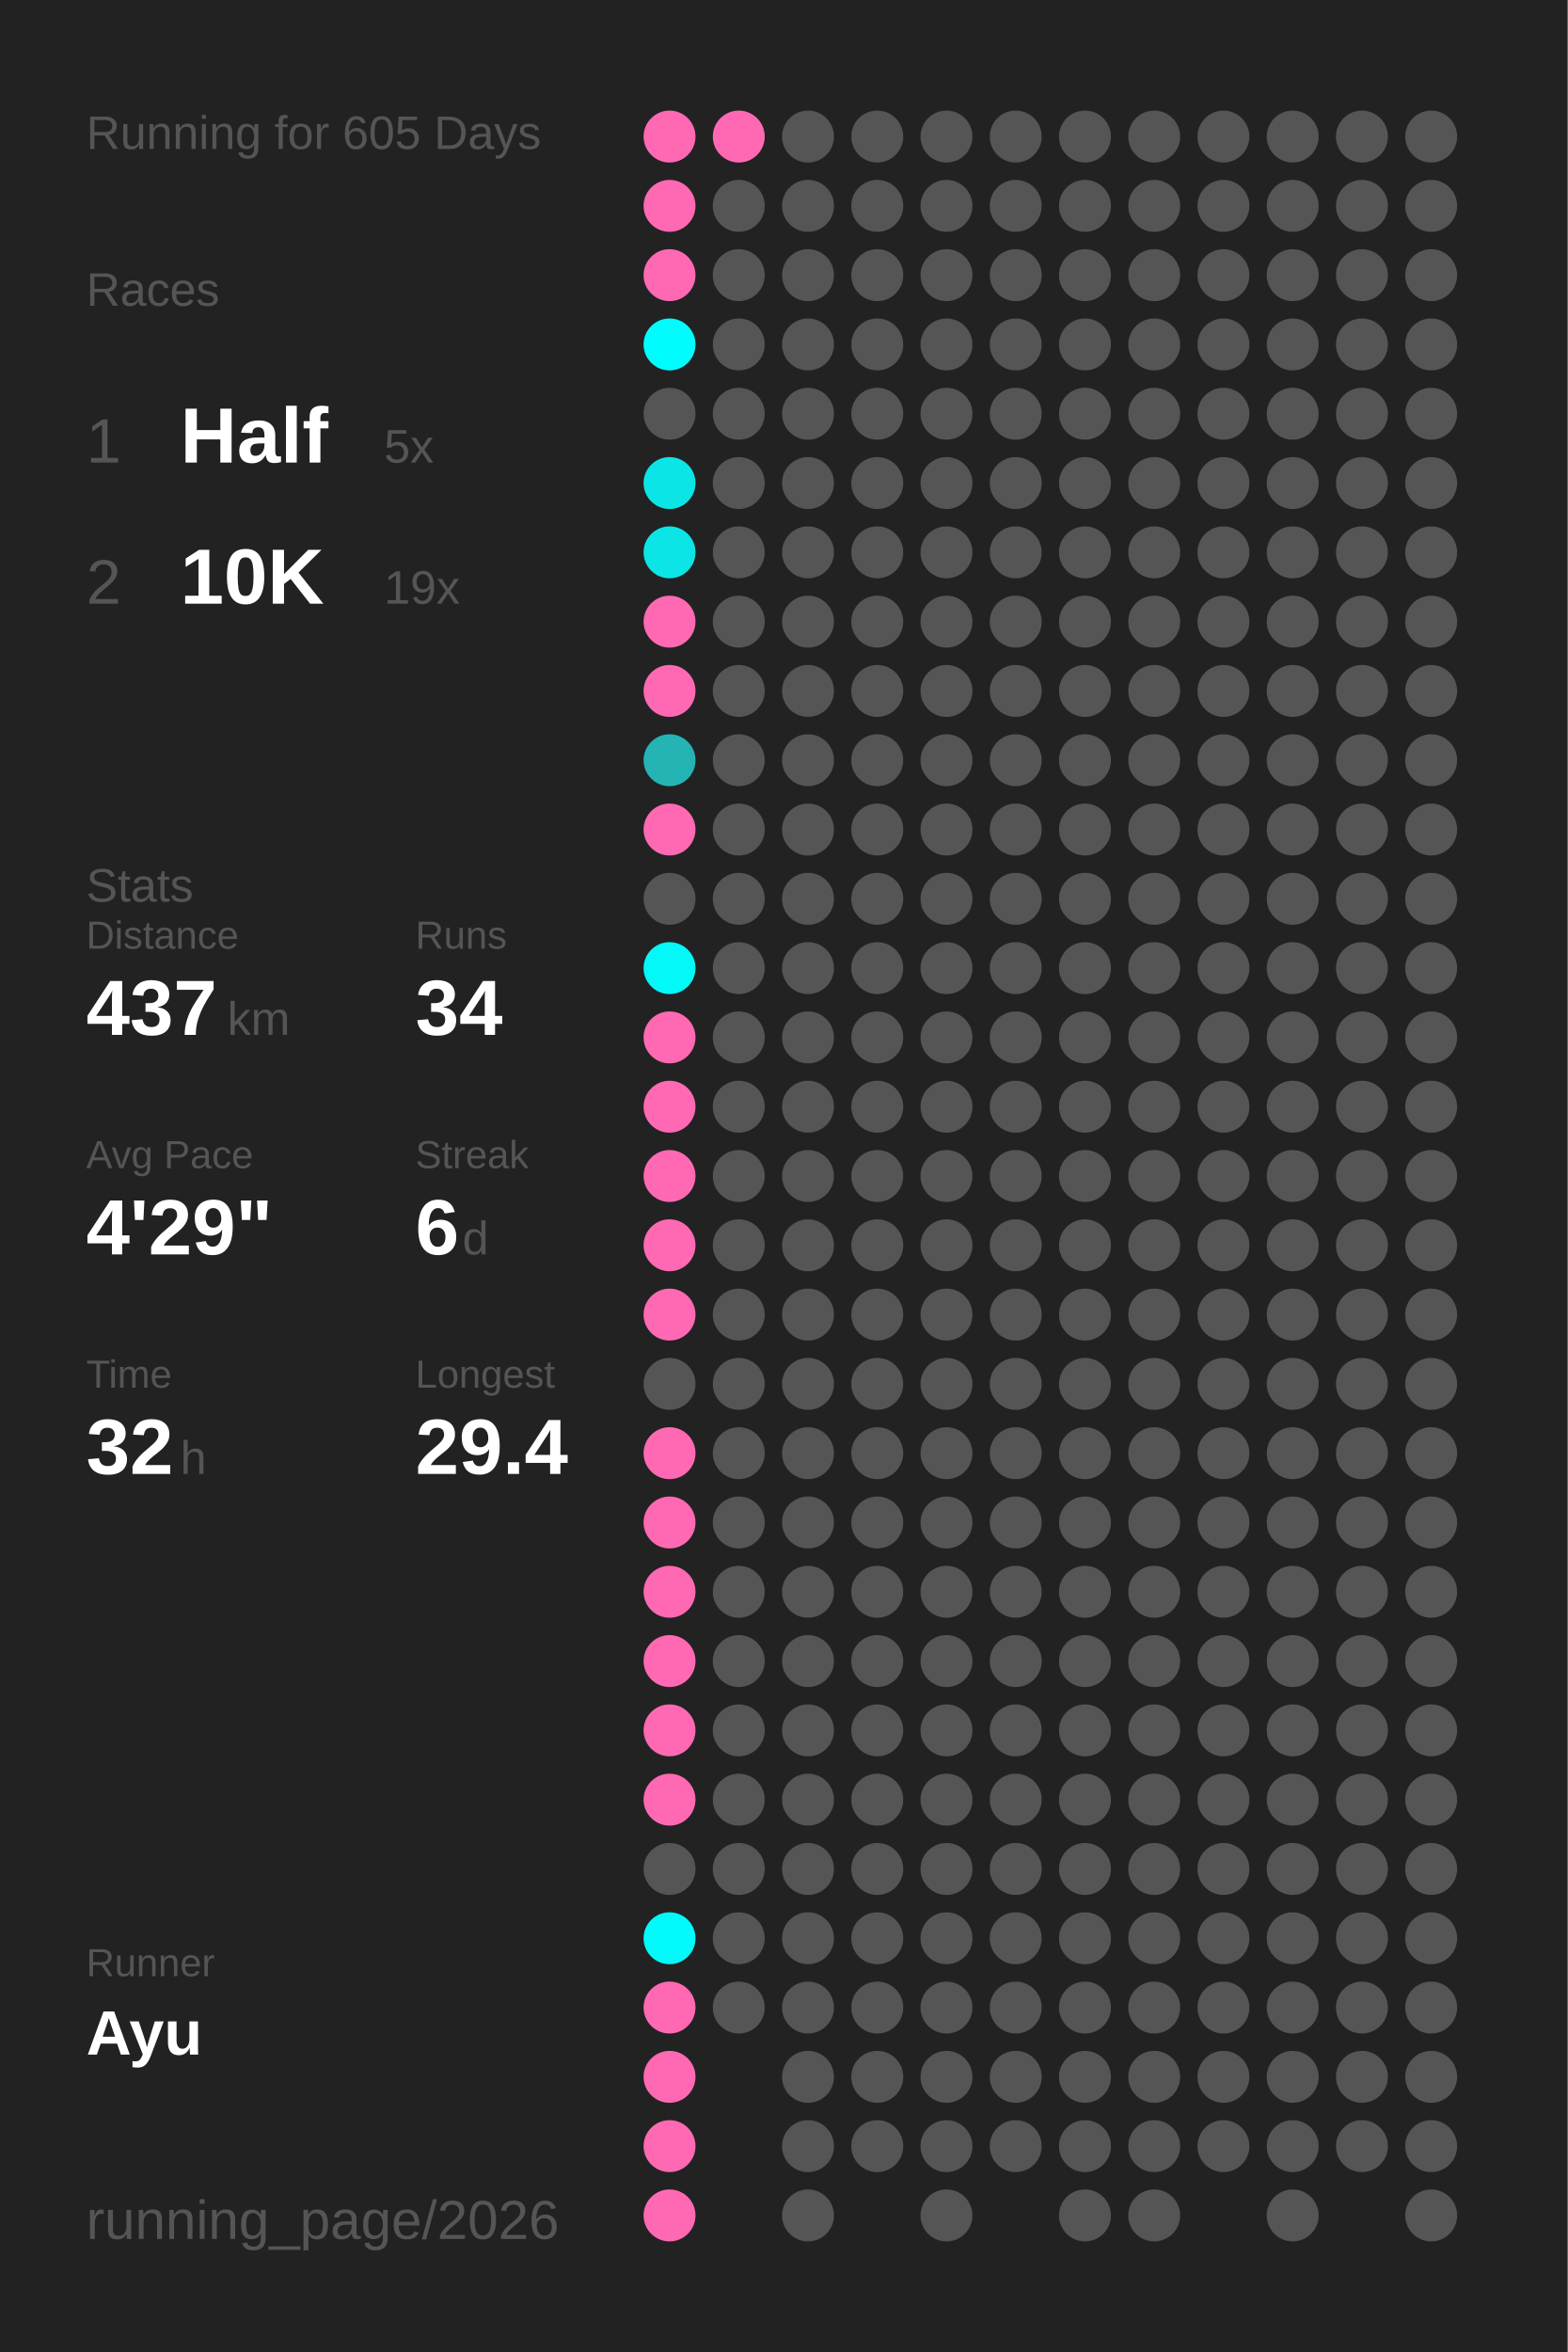
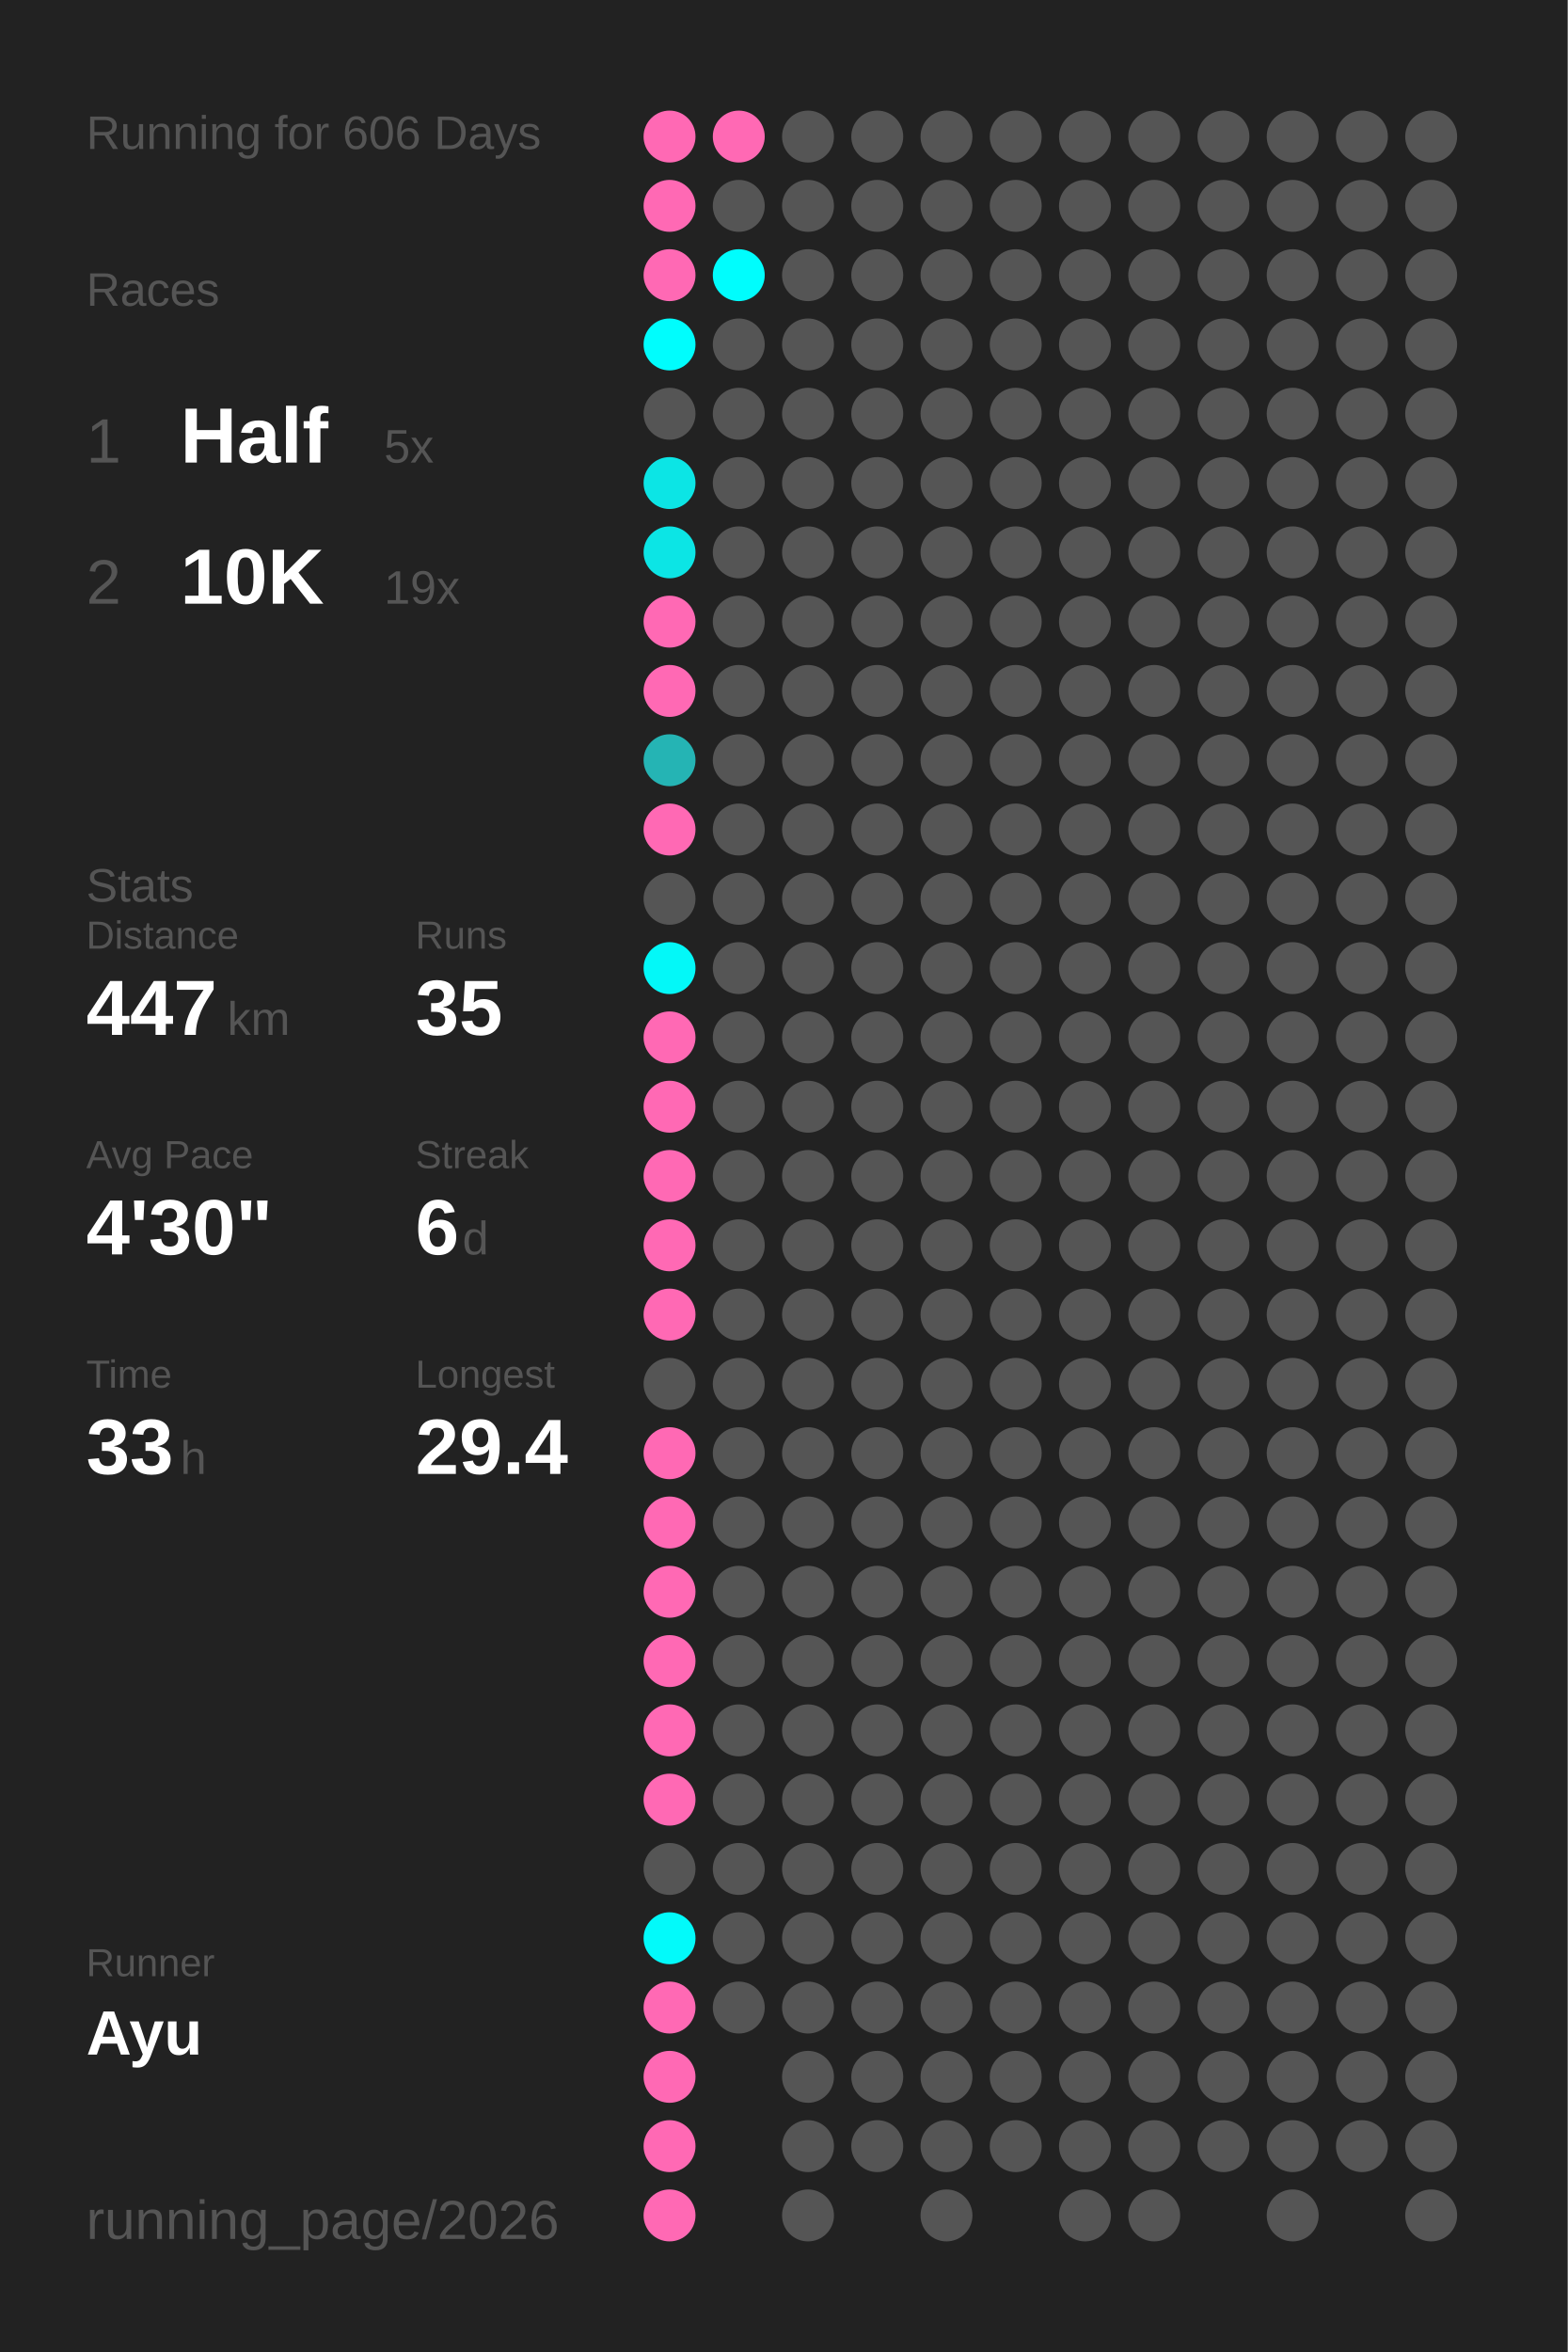
<svg xmlns="http://www.w3.org/2000/svg" baseProfile="full" height="300mm" version="1.1" viewBox="0,0,200,300" width="200mm">
  <defs />
  <rect fill="#222222" height="300" width="200" x="0" y="0" />
-   <text fill="#555555" style="font-size:6px; font-family:Arial;" x="11" y="19">Running for 605 Days</text>
+   <text fill="#555555" style="font-size:6px; font-family:Arial;" x="11" y="19">Running for 606 Days</text>
  <text fill="#555555" style="font-size:6px; font-family:Arial;" x="11" y="39">Races</text>
  <text fill="#555555" style="font-size:8px; font-family:Arial;" x="11" y="59">1</text>
  <text fill="#FFFFFF" style="font-size:10px; font-family:Arial; font-weight:bold;" x="23" y="59">Half</text>
  <text fill="#555555" style="font-size:6px; font-family:Arial;" x="49" y="59">5x</text>
  <text fill="#555555" style="font-size:8px; font-family:Arial;" x="11" y="77">2</text>
  <text fill="#FFFFFF" style="font-size:10px; font-family:Arial; font-weight:bold;" x="23" y="77">10K</text>
  <text fill="#555555" style="font-size:6px; font-family:Arial;" x="49" y="77">19x</text>
  <text fill="#555555" style="font-size:6px; font-family:Arial;" x="11" y="115">Stats</text>
  <text fill="#555555" style="font-size:5px; font-family:Arial;" x="11" y="121">Distance</text>
-   <text fill="#FFFFFF" style="font-size:10px; font-family:Arial; font-weight:bold;" x="11" y="132">437</text>
+   <text fill="#FFFFFF" style="font-size:10px; font-family:Arial; font-weight:bold;" x="11" y="132">447</text>
  <text fill="#555555" style="font-size:6px; font-family:Arial;" x="29" y="132">km</text>
  <text fill="#555555" style="font-size:5px; font-family:Arial;" x="53" y="121">Runs</text>
-   <text fill="#FFFFFF" style="font-size:10px; font-family:Arial; font-weight:bold;" x="53" y="132">34</text>
+   <text fill="#FFFFFF" style="font-size:10px; font-family:Arial; font-weight:bold;" x="53" y="132">35</text>
  <text fill="#555555" style="font-size:5px; font-family:Arial;" x="11" y="149">Avg Pace</text>
-   <text fill="#FFFFFF" style="font-size:10px; font-family:Arial; font-weight:bold;" x="11" y="160">4'29"</text>
+   <text fill="#FFFFFF" style="font-size:10px; font-family:Arial; font-weight:bold;" x="11" y="160">4'30"</text>
  <text fill="#555555" style="font-size:5px; font-family:Arial;" x="53" y="149">Streak</text>
  <text fill="#FFFFFF" style="font-size:10px; font-family:Arial; font-weight:bold;" x="53" y="160">6</text>
  <text fill="#555555" style="font-size:6px; font-family:Arial;" x="59" y="160">d</text>
  <text fill="#555555" style="font-size:5px; font-family:Arial;" x="11" y="177">Time</text>
-   <text fill="#FFFFFF" style="font-size:10px; font-family:Arial; font-weight:bold;" x="11" y="188">32</text>
+   <text fill="#FFFFFF" style="font-size:10px; font-family:Arial; font-weight:bold;" x="11" y="188">33</text>
  <text fill="#555555" style="font-size:6px; font-family:Arial;" x="23" y="188">h</text>
  <text fill="#555555" style="font-size:5px; font-family:Arial;" x="53" y="177">Longest</text>
  <text fill="#FFFFFF" style="font-size:10px; font-family:Arial; font-weight:bold;" x="53" y="188">29.4</text>
  <text fill="#555555" style="font-size:5px; font-family:Arial;" x="11" y="252.065">Runner</text>
  <text fill="#FFFFFF" style="font-size:8px; font-family:Arial; font-weight:bold;" x="11" y="262.065">Ayu</text>
  <text fill="#555555" style="font-size:7px; font-family:Arial;" x="11" y="285.581">running_page/2026</text>
  <circle cx="85.417" cy="17.419" fill="#ff69b4" r="3.312" />
  <circle cx="85.417" cy="26.258" fill="#ff69b4" r="3.312" />
  <circle cx="85.417" cy="35.097" fill="#ff69b4" r="3.312" />
  <circle cx="85.417" cy="43.935" fill="#00fdfd" r="3.312" />
  <circle cx="85.417" cy="52.774" fill="#555555" r="3.312" />
  <circle cx="85.417" cy="61.613" fill="#0ce5e5" r="3.312" />
  <circle cx="85.417" cy="70.452" fill="#0ce5e5" r="3.312" />
  <circle cx="85.417" cy="79.29" fill="#ff69b4" r="3.312" />
  <circle cx="85.417" cy="88.129" fill="#ff69b4" r="3.312" />
  <circle cx="85.417" cy="96.968" fill="#25b4b4" r="3.312" />
  <circle cx="85.417" cy="105.806" fill="#ff69b4" r="3.312" />
  <circle cx="85.417" cy="114.645" fill="#555555" r="3.312" />
  <circle cx="85.417" cy="123.484" fill="#03f8f8" r="3.312" />
  <circle cx="85.417" cy="132.323" fill="#ff69b4" r="3.312" />
  <circle cx="85.417" cy="141.161" fill="#ff69b4" r="3.312" />
  <circle cx="85.417" cy="150" fill="#ff69b4" r="3.312" />
  <circle cx="85.417" cy="158.839" fill="#ff69b4" r="3.312" />
  <circle cx="85.417" cy="167.677" fill="#ff69b4" r="3.312" />
  <circle cx="85.417" cy="176.516" fill="#555555" r="3.312" />
  <circle cx="85.417" cy="185.355" fill="#ff69b4" r="3.312" />
  <circle cx="85.417" cy="194.194" fill="#ff69b4" r="3.312" />
  <circle cx="85.417" cy="203.032" fill="#ff69b4" r="3.312" />
  <circle cx="85.417" cy="211.871" fill="#ff69b4" r="3.312" />
  <circle cx="85.417" cy="220.71" fill="#ff69b4" r="3.312" />
  <circle cx="85.417" cy="229.548" fill="#ff69b4" r="3.312" />
  <circle cx="85.417" cy="238.387" fill="#555555" r="3.312" />
  <circle cx="85.417" cy="247.226" fill="#02fafa" r="3.312" />
  <circle cx="85.417" cy="256.065" fill="#ff69b4" r="3.312" />
  <circle cx="85.417" cy="264.903" fill="#ff69b4" r="3.312" />
  <circle cx="85.417" cy="273.742" fill="#ff69b4" r="3.312" />
  <circle cx="85.417" cy="282.581" fill="#ff69b4" r="3.312" />
  <circle cx="94.25" cy="17.419" fill="#ff69b4" r="3.312" />
  <circle cx="94.25" cy="26.258" fill="#555555" r="3.312" />
-   <circle cx="94.25" cy="35.097" fill="#555555" r="3.312" />
+   <circle cx="94.25" cy="35.097" fill="#00fdfd" r="3.312" />
  <circle cx="94.25" cy="43.935" fill="#555555" r="3.312" />
  <circle cx="94.25" cy="52.774" fill="#555555" r="3.312" />
  <circle cx="94.25" cy="61.613" fill="#555555" r="3.312" />
  <circle cx="94.25" cy="70.452" fill="#555555" r="3.312" />
  <circle cx="94.25" cy="79.29" fill="#555555" r="3.312" />
  <circle cx="94.25" cy="88.129" fill="#555555" r="3.312" />
  <circle cx="94.25" cy="96.968" fill="#555555" r="3.312" />
  <circle cx="94.25" cy="105.806" fill="#555555" r="3.312" />
  <circle cx="94.25" cy="114.645" fill="#555555" r="3.312" />
  <circle cx="94.25" cy="123.484" fill="#555555" r="3.312" />
  <circle cx="94.25" cy="132.323" fill="#555555" r="3.312" />
  <circle cx="94.25" cy="141.161" fill="#555555" r="3.312" />
  <circle cx="94.25" cy="150" fill="#555555" r="3.312" />
  <circle cx="94.25" cy="158.839" fill="#555555" r="3.312" />
  <circle cx="94.25" cy="167.677" fill="#555555" r="3.312" />
  <circle cx="94.25" cy="176.516" fill="#555555" r="3.312" />
  <circle cx="94.25" cy="185.355" fill="#555555" r="3.312" />
  <circle cx="94.25" cy="194.194" fill="#555555" r="3.312" />
  <circle cx="94.25" cy="203.032" fill="#555555" r="3.312" />
  <circle cx="94.25" cy="211.871" fill="#555555" r="3.312" />
  <circle cx="94.25" cy="220.71" fill="#555555" r="3.312" />
  <circle cx="94.25" cy="229.548" fill="#555555" r="3.312" />
  <circle cx="94.25" cy="238.387" fill="#555555" r="3.312" />
  <circle cx="94.25" cy="247.226" fill="#555555" r="3.312" />
  <circle cx="94.25" cy="256.065" fill="#555555" r="3.312" />
  <circle cx="103.083" cy="17.419" fill="#555555" r="3.312" />
  <circle cx="103.083" cy="26.258" fill="#555555" r="3.312" />
  <circle cx="103.083" cy="35.097" fill="#555555" r="3.312" />
  <circle cx="103.083" cy="43.935" fill="#555555" r="3.312" />
  <circle cx="103.083" cy="52.774" fill="#555555" r="3.312" />
  <circle cx="103.083" cy="61.613" fill="#555555" r="3.312" />
  <circle cx="103.083" cy="70.452" fill="#555555" r="3.312" />
  <circle cx="103.083" cy="79.29" fill="#555555" r="3.312" />
  <circle cx="103.083" cy="88.129" fill="#555555" r="3.312" />
  <circle cx="103.083" cy="96.968" fill="#555555" r="3.312" />
  <circle cx="103.083" cy="105.806" fill="#555555" r="3.312" />
  <circle cx="103.083" cy="114.645" fill="#555555" r="3.312" />
  <circle cx="103.083" cy="123.484" fill="#555555" r="3.312" />
  <circle cx="103.083" cy="132.323" fill="#555555" r="3.312" />
  <circle cx="103.083" cy="141.161" fill="#555555" r="3.312" />
  <circle cx="103.083" cy="150" fill="#555555" r="3.312" />
  <circle cx="103.083" cy="158.839" fill="#555555" r="3.312" />
  <circle cx="103.083" cy="167.677" fill="#555555" r="3.312" />
  <circle cx="103.083" cy="176.516" fill="#555555" r="3.312" />
  <circle cx="103.083" cy="185.355" fill="#555555" r="3.312" />
  <circle cx="103.083" cy="194.194" fill="#555555" r="3.312" />
  <circle cx="103.083" cy="203.032" fill="#555555" r="3.312" />
  <circle cx="103.083" cy="211.871" fill="#555555" r="3.312" />
  <circle cx="103.083" cy="220.71" fill="#555555" r="3.312" />
  <circle cx="103.083" cy="229.548" fill="#555555" r="3.312" />
  <circle cx="103.083" cy="238.387" fill="#555555" r="3.312" />
  <circle cx="103.083" cy="247.226" fill="#555555" r="3.312" />
  <circle cx="103.083" cy="256.065" fill="#555555" r="3.312" />
  <circle cx="103.083" cy="264.903" fill="#555555" r="3.312" />
  <circle cx="103.083" cy="273.742" fill="#555555" r="3.312" />
  <circle cx="103.083" cy="282.581" fill="#555555" r="3.312" />
  <circle cx="111.917" cy="17.419" fill="#555555" r="3.312" />
  <circle cx="111.917" cy="26.258" fill="#555555" r="3.312" />
  <circle cx="111.917" cy="35.097" fill="#555555" r="3.312" />
  <circle cx="111.917" cy="43.935" fill="#555555" r="3.312" />
  <circle cx="111.917" cy="52.774" fill="#555555" r="3.312" />
  <circle cx="111.917" cy="61.613" fill="#555555" r="3.312" />
  <circle cx="111.917" cy="70.452" fill="#555555" r="3.312" />
  <circle cx="111.917" cy="79.29" fill="#555555" r="3.312" />
  <circle cx="111.917" cy="88.129" fill="#555555" r="3.312" />
  <circle cx="111.917" cy="96.968" fill="#555555" r="3.312" />
  <circle cx="111.917" cy="105.806" fill="#555555" r="3.312" />
  <circle cx="111.917" cy="114.645" fill="#555555" r="3.312" />
  <circle cx="111.917" cy="123.484" fill="#555555" r="3.312" />
  <circle cx="111.917" cy="132.323" fill="#555555" r="3.312" />
  <circle cx="111.917" cy="141.161" fill="#555555" r="3.312" />
  <circle cx="111.917" cy="150" fill="#555555" r="3.312" />
  <circle cx="111.917" cy="158.839" fill="#555555" r="3.312" />
  <circle cx="111.917" cy="167.677" fill="#555555" r="3.312" />
  <circle cx="111.917" cy="176.516" fill="#555555" r="3.312" />
  <circle cx="111.917" cy="185.355" fill="#555555" r="3.312" />
  <circle cx="111.917" cy="194.194" fill="#555555" r="3.312" />
  <circle cx="111.917" cy="203.032" fill="#555555" r="3.312" />
  <circle cx="111.917" cy="211.871" fill="#555555" r="3.312" />
  <circle cx="111.917" cy="220.71" fill="#555555" r="3.312" />
  <circle cx="111.917" cy="229.548" fill="#555555" r="3.312" />
  <circle cx="111.917" cy="238.387" fill="#555555" r="3.312" />
  <circle cx="111.917" cy="247.226" fill="#555555" r="3.312" />
  <circle cx="111.917" cy="256.065" fill="#555555" r="3.312" />
  <circle cx="111.917" cy="264.903" fill="#555555" r="3.312" />
  <circle cx="111.917" cy="273.742" fill="#555555" r="3.312" />
  <circle cx="120.75" cy="17.419" fill="#555555" r="3.312" />
  <circle cx="120.75" cy="26.258" fill="#555555" r="3.312" />
  <circle cx="120.75" cy="35.097" fill="#555555" r="3.312" />
  <circle cx="120.75" cy="43.935" fill="#555555" r="3.312" />
  <circle cx="120.75" cy="52.774" fill="#555555" r="3.312" />
  <circle cx="120.75" cy="61.613" fill="#555555" r="3.312" />
  <circle cx="120.75" cy="70.452" fill="#555555" r="3.312" />
  <circle cx="120.75" cy="79.29" fill="#555555" r="3.312" />
  <circle cx="120.75" cy="88.129" fill="#555555" r="3.312" />
  <circle cx="120.75" cy="96.968" fill="#555555" r="3.312" />
  <circle cx="120.75" cy="105.806" fill="#555555" r="3.312" />
  <circle cx="120.75" cy="114.645" fill="#555555" r="3.312" />
  <circle cx="120.75" cy="123.484" fill="#555555" r="3.312" />
  <circle cx="120.75" cy="132.323" fill="#555555" r="3.312" />
  <circle cx="120.75" cy="141.161" fill="#555555" r="3.312" />
  <circle cx="120.75" cy="150" fill="#555555" r="3.312" />
  <circle cx="120.75" cy="158.839" fill="#555555" r="3.312" />
  <circle cx="120.75" cy="167.677" fill="#555555" r="3.312" />
  <circle cx="120.75" cy="176.516" fill="#555555" r="3.312" />
  <circle cx="120.75" cy="185.355" fill="#555555" r="3.312" />
  <circle cx="120.75" cy="194.194" fill="#555555" r="3.312" />
  <circle cx="120.75" cy="203.032" fill="#555555" r="3.312" />
  <circle cx="120.75" cy="211.871" fill="#555555" r="3.312" />
  <circle cx="120.75" cy="220.71" fill="#555555" r="3.312" />
  <circle cx="120.75" cy="229.548" fill="#555555" r="3.312" />
  <circle cx="120.75" cy="238.387" fill="#555555" r="3.312" />
  <circle cx="120.75" cy="247.226" fill="#555555" r="3.312" />
  <circle cx="120.75" cy="256.065" fill="#555555" r="3.312" />
  <circle cx="120.75" cy="264.903" fill="#555555" r="3.312" />
  <circle cx="120.75" cy="273.742" fill="#555555" r="3.312" />
  <circle cx="120.75" cy="282.581" fill="#555555" r="3.312" />
  <circle cx="129.583" cy="17.419" fill="#555555" r="3.312" />
  <circle cx="129.583" cy="26.258" fill="#555555" r="3.312" />
  <circle cx="129.583" cy="35.097" fill="#555555" r="3.312" />
  <circle cx="129.583" cy="43.935" fill="#555555" r="3.312" />
  <circle cx="129.583" cy="52.774" fill="#555555" r="3.312" />
  <circle cx="129.583" cy="61.613" fill="#555555" r="3.312" />
  <circle cx="129.583" cy="70.452" fill="#555555" r="3.312" />
  <circle cx="129.583" cy="79.29" fill="#555555" r="3.312" />
  <circle cx="129.583" cy="88.129" fill="#555555" r="3.312" />
  <circle cx="129.583" cy="96.968" fill="#555555" r="3.312" />
  <circle cx="129.583" cy="105.806" fill="#555555" r="3.312" />
  <circle cx="129.583" cy="114.645" fill="#555555" r="3.312" />
  <circle cx="129.583" cy="123.484" fill="#555555" r="3.312" />
  <circle cx="129.583" cy="132.323" fill="#555555" r="3.312" />
  <circle cx="129.583" cy="141.161" fill="#555555" r="3.312" />
  <circle cx="129.583" cy="150" fill="#555555" r="3.312" />
  <circle cx="129.583" cy="158.839" fill="#555555" r="3.312" />
  <circle cx="129.583" cy="167.677" fill="#555555" r="3.312" />
  <circle cx="129.583" cy="176.516" fill="#555555" r="3.312" />
  <circle cx="129.583" cy="185.355" fill="#555555" r="3.312" />
  <circle cx="129.583" cy="194.194" fill="#555555" r="3.312" />
  <circle cx="129.583" cy="203.032" fill="#555555" r="3.312" />
  <circle cx="129.583" cy="211.871" fill="#555555" r="3.312" />
  <circle cx="129.583" cy="220.71" fill="#555555" r="3.312" />
  <circle cx="129.583" cy="229.548" fill="#555555" r="3.312" />
  <circle cx="129.583" cy="238.387" fill="#555555" r="3.312" />
  <circle cx="129.583" cy="247.226" fill="#555555" r="3.312" />
  <circle cx="129.583" cy="256.065" fill="#555555" r="3.312" />
  <circle cx="129.583" cy="264.903" fill="#555555" r="3.312" />
  <circle cx="129.583" cy="273.742" fill="#555555" r="3.312" />
  <circle cx="138.417" cy="17.419" fill="#555555" r="3.312" />
  <circle cx="138.417" cy="26.258" fill="#555555" r="3.312" />
  <circle cx="138.417" cy="35.097" fill="#555555" r="3.312" />
  <circle cx="138.417" cy="43.935" fill="#555555" r="3.312" />
  <circle cx="138.417" cy="52.774" fill="#555555" r="3.312" />
  <circle cx="138.417" cy="61.613" fill="#555555" r="3.312" />
  <circle cx="138.417" cy="70.452" fill="#555555" r="3.312" />
  <circle cx="138.417" cy="79.29" fill="#555555" r="3.312" />
  <circle cx="138.417" cy="88.129" fill="#555555" r="3.312" />
  <circle cx="138.417" cy="96.968" fill="#555555" r="3.312" />
  <circle cx="138.417" cy="105.806" fill="#555555" r="3.312" />
  <circle cx="138.417" cy="114.645" fill="#555555" r="3.312" />
  <circle cx="138.417" cy="123.484" fill="#555555" r="3.312" />
  <circle cx="138.417" cy="132.323" fill="#555555" r="3.312" />
  <circle cx="138.417" cy="141.161" fill="#555555" r="3.312" />
  <circle cx="138.417" cy="150" fill="#555555" r="3.312" />
  <circle cx="138.417" cy="158.839" fill="#555555" r="3.312" />
  <circle cx="138.417" cy="167.677" fill="#555555" r="3.312" />
  <circle cx="138.417" cy="176.516" fill="#555555" r="3.312" />
  <circle cx="138.417" cy="185.355" fill="#555555" r="3.312" />
  <circle cx="138.417" cy="194.194" fill="#555555" r="3.312" />
  <circle cx="138.417" cy="203.032" fill="#555555" r="3.312" />
  <circle cx="138.417" cy="211.871" fill="#555555" r="3.312" />
  <circle cx="138.417" cy="220.71" fill="#555555" r="3.312" />
  <circle cx="138.417" cy="229.548" fill="#555555" r="3.312" />
  <circle cx="138.417" cy="238.387" fill="#555555" r="3.312" />
  <circle cx="138.417" cy="247.226" fill="#555555" r="3.312" />
  <circle cx="138.417" cy="256.065" fill="#555555" r="3.312" />
  <circle cx="138.417" cy="264.903" fill="#555555" r="3.312" />
  <circle cx="138.417" cy="273.742" fill="#555555" r="3.312" />
  <circle cx="138.417" cy="282.581" fill="#555555" r="3.312" />
  <circle cx="147.25" cy="17.419" fill="#555555" r="3.312" />
  <circle cx="147.25" cy="26.258" fill="#555555" r="3.312" />
  <circle cx="147.25" cy="35.097" fill="#555555" r="3.312" />
  <circle cx="147.25" cy="43.935" fill="#555555" r="3.312" />
  <circle cx="147.25" cy="52.774" fill="#555555" r="3.312" />
  <circle cx="147.25" cy="61.613" fill="#555555" r="3.312" />
  <circle cx="147.25" cy="70.452" fill="#555555" r="3.312" />
  <circle cx="147.25" cy="79.29" fill="#555555" r="3.312" />
  <circle cx="147.25" cy="88.129" fill="#555555" r="3.312" />
  <circle cx="147.25" cy="96.968" fill="#555555" r="3.312" />
  <circle cx="147.25" cy="105.806" fill="#555555" r="3.312" />
  <circle cx="147.25" cy="114.645" fill="#555555" r="3.312" />
  <circle cx="147.25" cy="123.484" fill="#555555" r="3.312" />
  <circle cx="147.25" cy="132.323" fill="#555555" r="3.312" />
  <circle cx="147.25" cy="141.161" fill="#555555" r="3.312" />
  <circle cx="147.25" cy="150" fill="#555555" r="3.312" />
  <circle cx="147.25" cy="158.839" fill="#555555" r="3.312" />
  <circle cx="147.25" cy="167.677" fill="#555555" r="3.312" />
  <circle cx="147.25" cy="176.516" fill="#555555" r="3.312" />
  <circle cx="147.25" cy="185.355" fill="#555555" r="3.312" />
  <circle cx="147.25" cy="194.194" fill="#555555" r="3.312" />
  <circle cx="147.25" cy="203.032" fill="#555555" r="3.312" />
  <circle cx="147.25" cy="211.871" fill="#555555" r="3.312" />
  <circle cx="147.25" cy="220.71" fill="#555555" r="3.312" />
  <circle cx="147.25" cy="229.548" fill="#555555" r="3.312" />
  <circle cx="147.25" cy="238.387" fill="#555555" r="3.312" />
  <circle cx="147.25" cy="247.226" fill="#555555" r="3.312" />
  <circle cx="147.25" cy="256.065" fill="#555555" r="3.312" />
  <circle cx="147.25" cy="264.903" fill="#555555" r="3.312" />
  <circle cx="147.25" cy="273.742" fill="#555555" r="3.312" />
  <circle cx="147.25" cy="282.581" fill="#555555" r="3.312" />
  <circle cx="156.083" cy="17.419" fill="#555555" r="3.312" />
  <circle cx="156.083" cy="26.258" fill="#555555" r="3.312" />
  <circle cx="156.083" cy="35.097" fill="#555555" r="3.312" />
  <circle cx="156.083" cy="43.935" fill="#555555" r="3.312" />
  <circle cx="156.083" cy="52.774" fill="#555555" r="3.312" />
  <circle cx="156.083" cy="61.613" fill="#555555" r="3.312" />
  <circle cx="156.083" cy="70.452" fill="#555555" r="3.312" />
  <circle cx="156.083" cy="79.29" fill="#555555" r="3.312" />
  <circle cx="156.083" cy="88.129" fill="#555555" r="3.312" />
  <circle cx="156.083" cy="96.968" fill="#555555" r="3.312" />
  <circle cx="156.083" cy="105.806" fill="#555555" r="3.312" />
  <circle cx="156.083" cy="114.645" fill="#555555" r="3.312" />
  <circle cx="156.083" cy="123.484" fill="#555555" r="3.312" />
  <circle cx="156.083" cy="132.323" fill="#555555" r="3.312" />
  <circle cx="156.083" cy="141.161" fill="#555555" r="3.312" />
  <circle cx="156.083" cy="150" fill="#555555" r="3.312" />
  <circle cx="156.083" cy="158.839" fill="#555555" r="3.312" />
  <circle cx="156.083" cy="167.677" fill="#555555" r="3.312" />
  <circle cx="156.083" cy="176.516" fill="#555555" r="3.312" />
  <circle cx="156.083" cy="185.355" fill="#555555" r="3.312" />
  <circle cx="156.083" cy="194.194" fill="#555555" r="3.312" />
  <circle cx="156.083" cy="203.032" fill="#555555" r="3.312" />
  <circle cx="156.083" cy="211.871" fill="#555555" r="3.312" />
  <circle cx="156.083" cy="220.71" fill="#555555" r="3.312" />
  <circle cx="156.083" cy="229.548" fill="#555555" r="3.312" />
  <circle cx="156.083" cy="238.387" fill="#555555" r="3.312" />
  <circle cx="156.083" cy="247.226" fill="#555555" r="3.312" />
  <circle cx="156.083" cy="256.065" fill="#555555" r="3.312" />
  <circle cx="156.083" cy="264.903" fill="#555555" r="3.312" />
  <circle cx="156.083" cy="273.742" fill="#555555" r="3.312" />
  <circle cx="164.917" cy="17.419" fill="#555555" r="3.312" />
  <circle cx="164.917" cy="26.258" fill="#555555" r="3.312" />
  <circle cx="164.917" cy="35.097" fill="#555555" r="3.312" />
  <circle cx="164.917" cy="43.935" fill="#555555" r="3.312" />
  <circle cx="164.917" cy="52.774" fill="#555555" r="3.312" />
  <circle cx="164.917" cy="61.613" fill="#555555" r="3.312" />
  <circle cx="164.917" cy="70.452" fill="#555555" r="3.312" />
  <circle cx="164.917" cy="79.29" fill="#555555" r="3.312" />
  <circle cx="164.917" cy="88.129" fill="#555555" r="3.312" />
  <circle cx="164.917" cy="96.968" fill="#555555" r="3.312" />
  <circle cx="164.917" cy="105.806" fill="#555555" r="3.312" />
  <circle cx="164.917" cy="114.645" fill="#555555" r="3.312" />
  <circle cx="164.917" cy="123.484" fill="#555555" r="3.312" />
  <circle cx="164.917" cy="132.323" fill="#555555" r="3.312" />
  <circle cx="164.917" cy="141.161" fill="#555555" r="3.312" />
  <circle cx="164.917" cy="150" fill="#555555" r="3.312" />
  <circle cx="164.917" cy="158.839" fill="#555555" r="3.312" />
  <circle cx="164.917" cy="167.677" fill="#555555" r="3.312" />
  <circle cx="164.917" cy="176.516" fill="#555555" r="3.312" />
  <circle cx="164.917" cy="185.355" fill="#555555" r="3.312" />
  <circle cx="164.917" cy="194.194" fill="#555555" r="3.312" />
  <circle cx="164.917" cy="203.032" fill="#555555" r="3.312" />
  <circle cx="164.917" cy="211.871" fill="#555555" r="3.312" />
  <circle cx="164.917" cy="220.71" fill="#555555" r="3.312" />
  <circle cx="164.917" cy="229.548" fill="#555555" r="3.312" />
  <circle cx="164.917" cy="238.387" fill="#555555" r="3.312" />
  <circle cx="164.917" cy="247.226" fill="#555555" r="3.312" />
  <circle cx="164.917" cy="256.065" fill="#555555" r="3.312" />
  <circle cx="164.917" cy="264.903" fill="#555555" r="3.312" />
  <circle cx="164.917" cy="273.742" fill="#555555" r="3.312" />
  <circle cx="164.917" cy="282.581" fill="#555555" r="3.312" />
  <circle cx="173.75" cy="17.419" fill="#555555" r="3.312" />
  <circle cx="173.75" cy="26.258" fill="#555555" r="3.312" />
  <circle cx="173.75" cy="35.097" fill="#555555" r="3.312" />
  <circle cx="173.75" cy="43.935" fill="#555555" r="3.312" />
  <circle cx="173.75" cy="52.774" fill="#555555" r="3.312" />
  <circle cx="173.75" cy="61.613" fill="#555555" r="3.312" />
  <circle cx="173.75" cy="70.452" fill="#555555" r="3.312" />
  <circle cx="173.75" cy="79.29" fill="#555555" r="3.312" />
  <circle cx="173.75" cy="88.129" fill="#555555" r="3.312" />
  <circle cx="173.75" cy="96.968" fill="#555555" r="3.312" />
  <circle cx="173.75" cy="105.806" fill="#555555" r="3.312" />
  <circle cx="173.75" cy="114.645" fill="#555555" r="3.312" />
  <circle cx="173.75" cy="123.484" fill="#555555" r="3.312" />
  <circle cx="173.75" cy="132.323" fill="#555555" r="3.312" />
  <circle cx="173.75" cy="141.161" fill="#555555" r="3.312" />
  <circle cx="173.75" cy="150" fill="#555555" r="3.312" />
  <circle cx="173.75" cy="158.839" fill="#555555" r="3.312" />
  <circle cx="173.75" cy="167.677" fill="#555555" r="3.312" />
  <circle cx="173.75" cy="176.516" fill="#555555" r="3.312" />
  <circle cx="173.75" cy="185.355" fill="#555555" r="3.312" />
  <circle cx="173.75" cy="194.194" fill="#555555" r="3.312" />
  <circle cx="173.75" cy="203.032" fill="#555555" r="3.312" />
  <circle cx="173.75" cy="211.871" fill="#555555" r="3.312" />
  <circle cx="173.75" cy="220.71" fill="#555555" r="3.312" />
  <circle cx="173.75" cy="229.548" fill="#555555" r="3.312" />
  <circle cx="173.75" cy="238.387" fill="#555555" r="3.312" />
  <circle cx="173.75" cy="247.226" fill="#555555" r="3.312" />
  <circle cx="173.75" cy="256.065" fill="#555555" r="3.312" />
  <circle cx="173.75" cy="264.903" fill="#555555" r="3.312" />
  <circle cx="173.75" cy="273.742" fill="#555555" r="3.312" />
  <circle cx="182.583" cy="17.419" fill="#555555" r="3.312" />
  <circle cx="182.583" cy="26.258" fill="#555555" r="3.312" />
  <circle cx="182.583" cy="35.097" fill="#555555" r="3.312" />
  <circle cx="182.583" cy="43.935" fill="#555555" r="3.312" />
  <circle cx="182.583" cy="52.774" fill="#555555" r="3.312" />
  <circle cx="182.583" cy="61.613" fill="#555555" r="3.312" />
  <circle cx="182.583" cy="70.452" fill="#555555" r="3.312" />
  <circle cx="182.583" cy="79.29" fill="#555555" r="3.312" />
  <circle cx="182.583" cy="88.129" fill="#555555" r="3.312" />
  <circle cx="182.583" cy="96.968" fill="#555555" r="3.312" />
  <circle cx="182.583" cy="105.806" fill="#555555" r="3.312" />
  <circle cx="182.583" cy="114.645" fill="#555555" r="3.312" />
  <circle cx="182.583" cy="123.484" fill="#555555" r="3.312" />
  <circle cx="182.583" cy="132.323" fill="#555555" r="3.312" />
  <circle cx="182.583" cy="141.161" fill="#555555" r="3.312" />
  <circle cx="182.583" cy="150" fill="#555555" r="3.312" />
  <circle cx="182.583" cy="158.839" fill="#555555" r="3.312" />
  <circle cx="182.583" cy="167.677" fill="#555555" r="3.312" />
  <circle cx="182.583" cy="176.516" fill="#555555" r="3.312" />
  <circle cx="182.583" cy="185.355" fill="#555555" r="3.312" />
  <circle cx="182.583" cy="194.194" fill="#555555" r="3.312" />
  <circle cx="182.583" cy="203.032" fill="#555555" r="3.312" />
  <circle cx="182.583" cy="211.871" fill="#555555" r="3.312" />
  <circle cx="182.583" cy="220.71" fill="#555555" r="3.312" />
  <circle cx="182.583" cy="229.548" fill="#555555" r="3.312" />
  <circle cx="182.583" cy="238.387" fill="#555555" r="3.312" />
  <circle cx="182.583" cy="247.226" fill="#555555" r="3.312" />
  <circle cx="182.583" cy="256.065" fill="#555555" r="3.312" />
  <circle cx="182.583" cy="264.903" fill="#555555" r="3.312" />
  <circle cx="182.583" cy="273.742" fill="#555555" r="3.312" />
  <circle cx="182.583" cy="282.581" fill="#555555" r="3.312" />
</svg>
